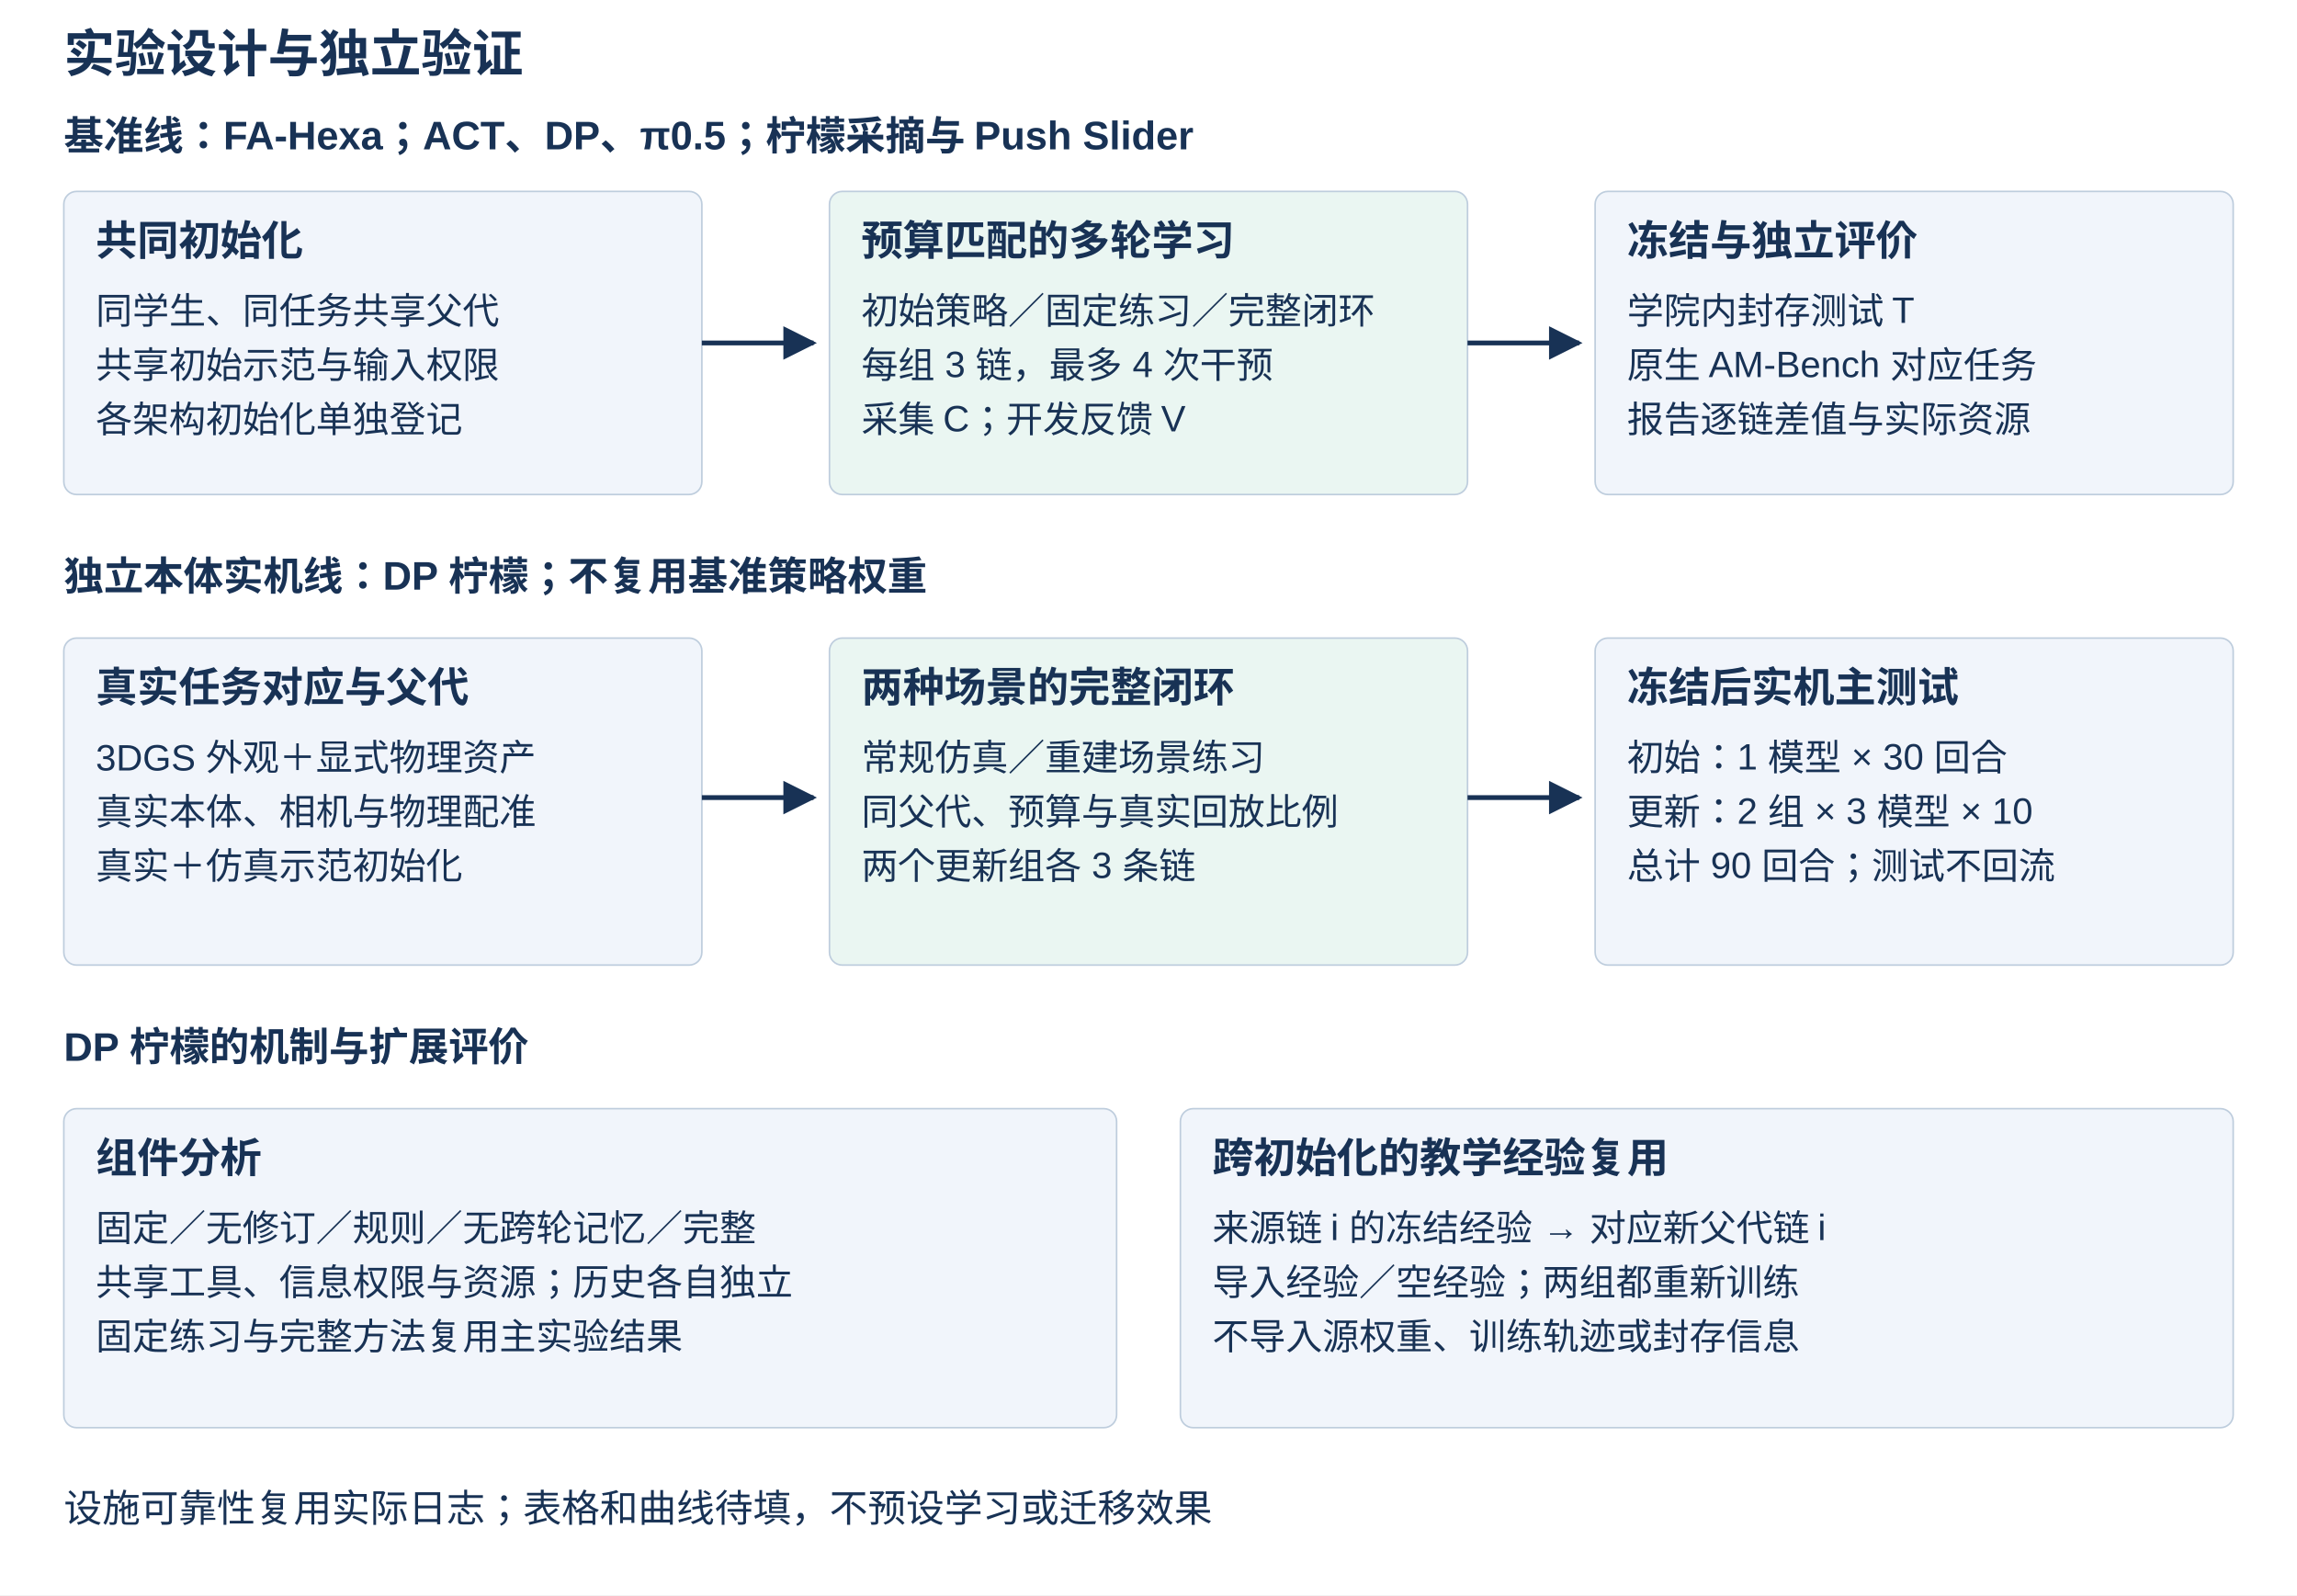
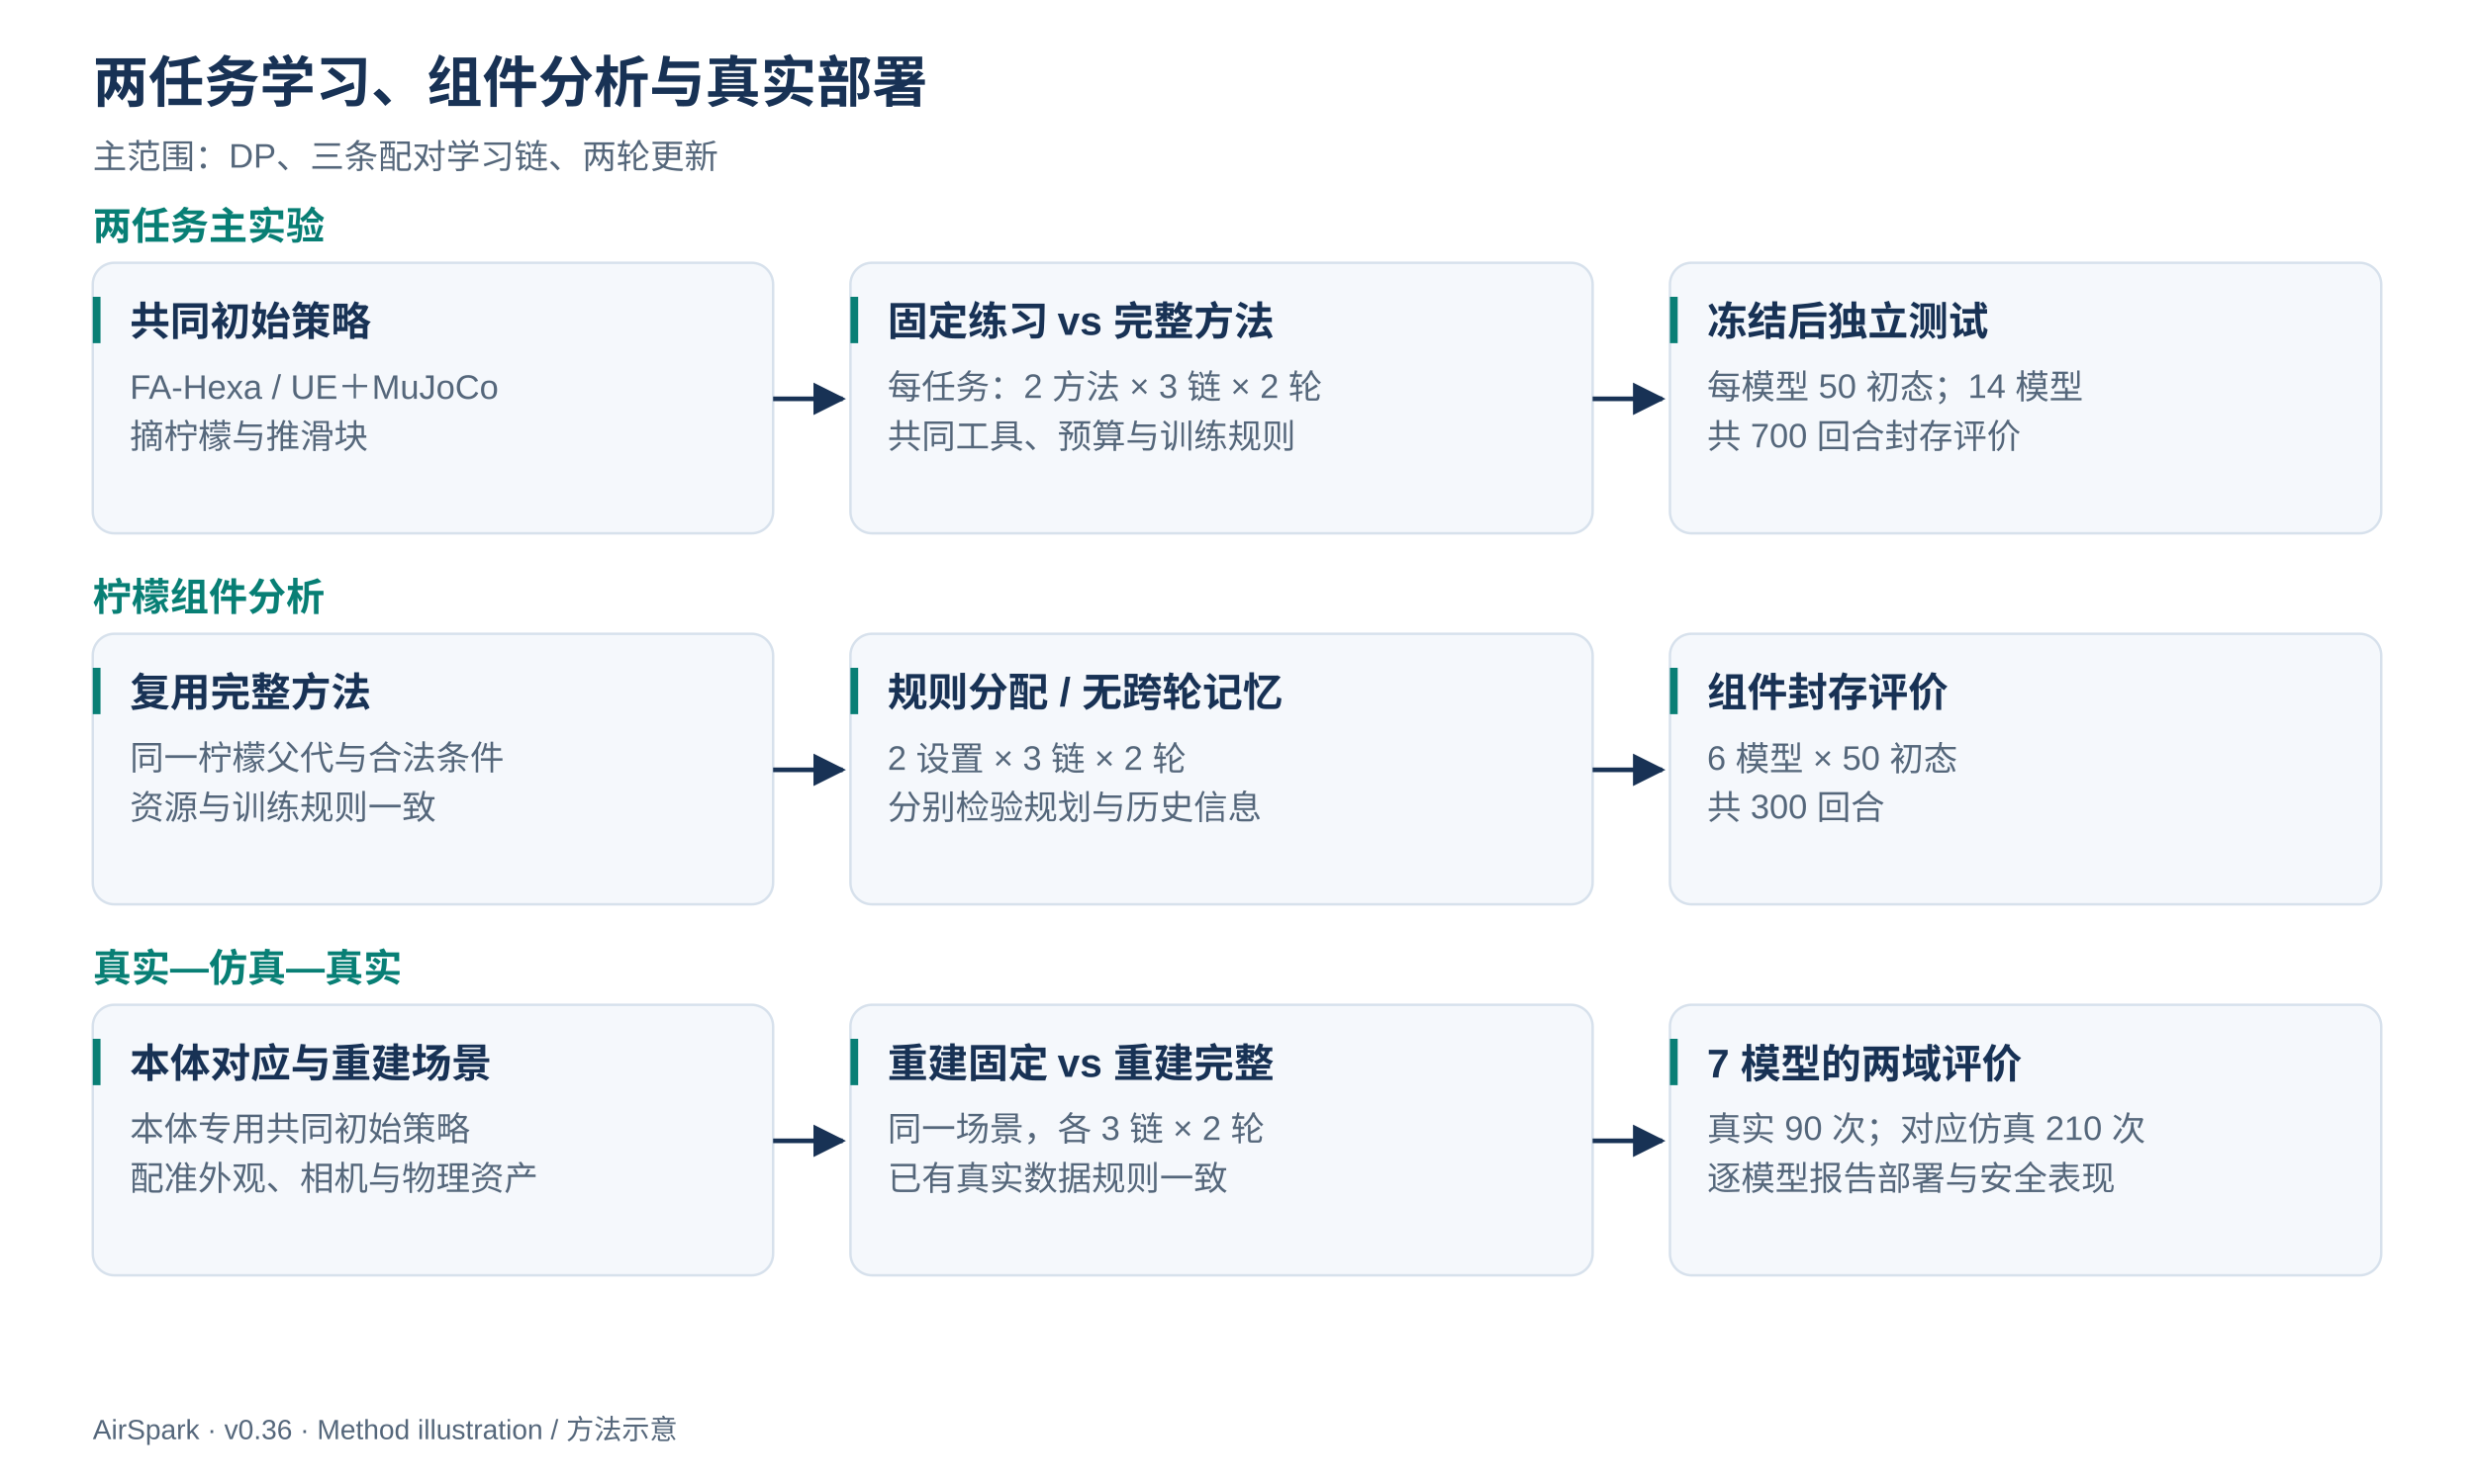
- <svg xmlns="http://www.w3.org/2000/svg" width="1440" height="1000" viewBox="0 0 1440 1000" role="img">
+ <svg xmlns="http://www.w3.org/2000/svg" width="1600" height="960" viewBox="0 0 1600 960" role="img">
  <defs>
-     <marker id="arrow" viewBox="0 0 10 10" refX="9" refY="5" markerWidth="7" markerHeight="7" orient="auto">
-       <path d="M0 0 L10 5 L0 10Z" fill="#183255" />
+     <marker id="navy" viewBox="0 0 10 10" refX="9" refY="5" markerWidth="7" markerHeight="7" orient="auto">
+       <path d="M0 0 L10 5 L0 10 Z" fill="#183255" />
+     </marker>
+     <marker id="teal" viewBox="0 0 10 10" refX="9" refY="5" markerWidth="7" markerHeight="7" orient="auto">
+       <path d="M0 0 L10 5 L0 10 Z" fill="#087f75" />
+     </marker>
+     <marker id="purple" viewBox="0 0 10 10" refX="9" refY="5" markerWidth="7" markerHeight="7" orient="auto">
+       <path d="M0 0 L10 5 L0 10 Z" fill="#7552a5" />
    </marker>
  </defs>
-   <rect width="1440" height="1000" fill="white" />
-   <g font-family="Microsoft YaHei,Arial,sans-serif" fill="#183255">
-     <text x="40" y="45" font-size="32" font-weight="700">实验设计与独立验证</text>
-     <text x="40" y="94" font-size="25" font-weight="700">基准线：FA-Hexa；ACT、DP、π0.5；柠檬采摘与 Push Slider</text>
-     <rect x="40" y="120" width="400" height="190" rx="8" fill="#f1f5fb" stroke="#becddd" />
-     <text x="60" y="160" font-size="26" font-weight="700">共同初始化</text>
-     <text x="60" y="203" font-size="23" font-weight="400">同学生、同任务共享父代</text>
-     <text x="60" y="237" font-size="23" font-weight="400">共享初始示范与输入权限</text>
-     <text x="60" y="271" font-size="23" font-weight="400">各架构初始化单独登记</text>
-     <rect x="520" y="120" width="400" height="190" rx="8" fill="#eaf6f2" stroke="#becddd" />
-     <text x="540" y="160" font-size="26" font-weight="700">预算匹配的多轮学习</text>
-     <text x="540" y="203" font-size="23" font-weight="400">初始策略／固定练习／完整闭环</text>
-     <text x="540" y="237" font-size="23" font-weight="400">每组 3 链，最多 4 次干预</text>
-     <text x="540" y="271" font-size="23" font-weight="400">采集 C；开发反馈 V</text>
-     <rect x="1000" y="120" width="400" height="190" rx="8" fill="#f1f5fb" stroke="#becddd" />
-     <text x="1020" y="160" font-size="26" font-weight="700">冻结与独立评价</text>
-     <text x="1020" y="203" font-size="23" font-weight="400">学院内封存测试 T</text>
-     <text x="1020" y="237" font-size="23" font-weight="400">原生 AM-Bench 对应任务</text>
-     <text x="1020" y="271" font-size="23" font-weight="400">报告逐链差值与实际资源</text>
-     <path d="M440 215 H510" stroke="#183255" stroke-width="3" marker-end="url(#arrow)" />
-     <path d="M920 215 H990" stroke="#183255" stroke-width="3" marker-end="url(#arrow)" />
-     <text x="40" y="370" font-size="25" font-weight="700">独立本体实机线：DP 柠檬；不复用基准策略权重</text>
-     <rect x="40" y="400" width="400" height="205" rx="8" fill="#f1f5fb" stroke="#becddd" />
-     <text x="60" y="440" font-size="26" font-weight="700">真实任务对应与父代</text>
-     <text x="60" y="483" font-size="23" font-weight="400">3DGS 外观＋显式物理资产</text>
-     <text x="60" y="517" font-size="23" font-weight="400">真实本体、相机与物理配准</text>
-     <text x="60" y="551" font-size="23" font-weight="400">真实＋仿真示范初始化</text>
-     <rect x="520" y="400" width="400" height="205" rx="8" fill="#eaf6f2" stroke="#becddd" />
-     <text x="540" y="440" font-size="26" font-weight="700">两种场景的完整闭环</text>
-     <text x="540" y="483" font-size="23" font-weight="400">常规仿真／重建场景练习</text>
-     <text x="540" y="517" font-size="23" font-weight="400">同父代、预算与真实回放比例</text>
-     <text x="540" y="551" font-size="23" font-weight="400">两个更新组各 3 条链</text>
-     <rect x="1000" y="400" width="400" height="205" rx="8" fill="#f1f5fb" stroke="#becddd" />
-     <text x="1020" y="440" font-size="26" font-weight="700">冻结后实机主测试</text>
-     <text x="1020" y="483" font-size="23" font-weight="400">初始：1 模型 × 30 回合</text>
-     <text x="1020" y="517" font-size="23" font-weight="400">更新：2 组 × 3 模型 × 10</text>
-     <text x="1020" y="551" font-size="23" font-weight="400">总计 90 回合；测试不回流</text>
-     <path d="M440 500 H510" stroke="#183255" stroke-width="3" marker-end="url(#arrow)" />
-     <path d="M920 500 H990" stroke="#183255" stroke-width="3" marker-end="url(#arrow)" />
-     <text x="40" y="665" font-size="25" font-weight="700">DP 柠檬的机制与扩展评价</text>
-     <rect x="40" y="695" width="660" height="200" rx="8" fill="#f1f5fb" stroke="#becddd" />
-     <text x="60" y="735" font-size="26" font-weight="700">组件分析</text>
-     <text x="60" y="778" font-size="23" font-weight="400">固定／无修订／规则／无跨轮记忆／完整</text>
-     <text x="60" y="812" font-size="23" font-weight="400">共享工具、信息权限与资源；历史各自独立</text>
-     <text x="60" y="846" font-size="23" font-weight="400">固定练习与完整方法复用主实验结果</text>
-     <rect x="740" y="695" width="660" height="200" rx="8" fill="#f1f5fb" stroke="#becddd" />
-     <text x="760" y="735" font-size="26" font-weight="700">跨初始化的教学经验复用</text>
-     <text x="760" y="778" font-size="23" font-weight="400">来源链 i 的冻结经验 → 对应新父代链 i</text>
-     <text x="760" y="812" font-size="23" font-weight="400">导入经验／空经验；两组都重新训练</text>
-     <text x="760" y="846" font-size="23" font-weight="400">不导入源权重、训练轨迹或封存信息</text>
-     <text x="40" y="954" font-size="24" font-weight="400">设施可靠性复用实际日志；表格和曲线待填，不预设学习或迁移效果</text>
-   </g>
+   <rect width="1600" height="960" fill="white" />
+   <text x="60" y="66" fill="#183255" font-size="36" font-weight="700" font-family="Arial,Microsoft YaHei,Noto Sans CJK SC,sans-serif">两任务学习、组件分析与真实部署</text>
+   <text x="60" y="109" fill="#55677b" font-size="22" font-weight="400" font-family="Arial,Microsoft YaHei,Noto Sans CJK SC,sans-serif">主范围：DP、三条配对学习链、两轮更新</text>
+   <text x="60" y="155" fill="#087f75" font-size="25" font-weight="700" font-family="Arial,Microsoft YaHei,Noto Sans CJK SC,sans-serif">两任务主实验</text>
+   <rect x="60" y="170" width="440" height="175" rx="14" fill="#f5f8fc" stroke="#d7e1ec" stroke-width="1.6" />
+   <rect x="60" y="192" width="5" height="30" fill="#087f75" />
+   <text x="84" y="217" fill="#183255" font-size="26" font-weight="700" font-family="Arial,Microsoft YaHei,Noto Sans CJK SC,sans-serif">共同初始策略</text>
+   <text x="84" y="258" fill="#55677b" font-size="22" font-weight="400" font-family="Arial,Microsoft YaHei,Noto Sans CJK SC,sans-serif">FA-Hexa / UE＋MuJoCo</text>
+   <text x="84" y="290" fill="#55677b" font-size="22" font-weight="400" font-family="Arial,Microsoft YaHei,Noto Sans CJK SC,sans-serif">摘柠檬与推滑块</text>
+   <rect x="550" y="170" width="480" height="175" rx="14" fill="#f5f8fc" stroke="#d7e1ec" stroke-width="1.6" />
+   <rect x="550" y="192" width="5" height="30" fill="#087f75" />
+   <text x="574" y="217" fill="#183255" font-size="26" font-weight="700" font-family="Arial,Microsoft YaHei,Noto Sans CJK SC,sans-serif">固定练习 vs 完整方法</text>
+   <text x="574" y="258" fill="#55677b" font-size="22" font-weight="400" font-family="Arial,Microsoft YaHei,Noto Sans CJK SC,sans-serif">每任务：2 方法 × 3 链 × 2 轮</text>
+   <text x="574" y="290" fill="#55677b" font-size="22" font-weight="400" font-family="Arial,Microsoft YaHei,Noto Sans CJK SC,sans-serif">共同工具、预算与训练规则</text>
+   <rect x="1080" y="170" width="460" height="175" rx="14" fill="#f5f8fc" stroke="#d7e1ec" stroke-width="1.6" />
+   <rect x="1080" y="192" width="5" height="30" fill="#087f75" />
+   <text x="1104" y="217" fill="#183255" font-size="26" font-weight="700" font-family="Arial,Microsoft YaHei,Noto Sans CJK SC,sans-serif">冻结后独立测试</text>
+   <text x="1104" y="258" fill="#55677b" font-size="22" font-weight="400" font-family="Arial,Microsoft YaHei,Noto Sans CJK SC,sans-serif">每模型 50 初态；14 模型</text>
+   <text x="1104" y="290" fill="#55677b" font-size="22" font-weight="400" font-family="Arial,Microsoft YaHei,Noto Sans CJK SC,sans-serif">共 700 回合封存评价</text>
+   <path d="M500 258 L545 258" fill="none" stroke="#183255" stroke-width="3" marker-end="url(#navy)" />
+   <path d="M1030 258 L1075 258" fill="none" stroke="#183255" stroke-width="3" marker-end="url(#navy)" />
+   <text x="60" y="395" fill="#087f75" font-size="25" font-weight="700" font-family="Arial,Microsoft YaHei,Noto Sans CJK SC,sans-serif">柠檬组件分析</text>
+   <rect x="60" y="410" width="440" height="175" rx="14" fill="#f5f8fc" stroke="#d7e1ec" stroke-width="1.6" />
+   <rect x="60" y="432" width="5" height="30" fill="#087f75" />
+   <text x="84" y="457" fill="#183255" font-size="26" font-weight="700" font-family="Arial,Microsoft YaHei,Noto Sans CJK SC,sans-serif">复用完整方法</text>
+   <text x="84" y="498" fill="#55677b" font-size="22" font-weight="400" font-family="Arial,Microsoft YaHei,Noto Sans CJK SC,sans-serif">同一柠檬父代与合法条件</text>
+   <text x="84" y="530" fill="#55677b" font-size="22" font-weight="400" font-family="Arial,Microsoft YaHei,Noto Sans CJK SC,sans-serif">资源与训练规则一致</text>
+   <rect x="550" y="410" width="480" height="175" rx="14" fill="#f5f8fc" stroke="#d7e1ec" stroke-width="1.6" />
+   <rect x="550" y="432" width="5" height="30" fill="#087f75" />
+   <text x="574" y="457" fill="#183255" font-size="26" font-weight="700" font-family="Arial,Microsoft YaHei,Noto Sans CJK SC,sans-serif">规则分配 / 无跨轮记忆</text>
+   <text x="574" y="498" fill="#55677b" font-size="22" font-weight="400" font-family="Arial,Microsoft YaHei,Noto Sans CJK SC,sans-serif">2 设置 × 3 链 × 2 轮</text>
+   <text x="574" y="530" fill="#55677b" font-size="22" font-weight="400" font-family="Arial,Microsoft YaHei,Noto Sans CJK SC,sans-serif">分别检验规划与历史信息</text>
+   <rect x="1080" y="410" width="460" height="175" rx="14" fill="#f5f8fc" stroke="#d7e1ec" stroke-width="1.6" />
+   <rect x="1080" y="432" width="5" height="30" fill="#087f75" />
+   <text x="1104" y="457" fill="#183255" font-size="26" font-weight="700" font-family="Arial,Microsoft YaHei,Noto Sans CJK SC,sans-serif">组件封存评价</text>
+   <text x="1104" y="498" fill="#55677b" font-size="22" font-weight="400" font-family="Arial,Microsoft YaHei,Noto Sans CJK SC,sans-serif">6 模型 × 50 初态</text>
+   <text x="1104" y="530" fill="#55677b" font-size="22" font-weight="400" font-family="Arial,Microsoft YaHei,Noto Sans CJK SC,sans-serif">共 300 回合</text>
+   <path d="M500 498 L545 498" fill="none" stroke="#183255" stroke-width="3" marker-end="url(#navy)" />
+   <path d="M1030 498 L1075 498" fill="none" stroke="#183255" stroke-width="3" marker-end="url(#navy)" />
+   <text x="60" y="635" fill="#087f75" font-size="25" font-weight="700" font-family="Arial,Microsoft YaHei,Noto Sans CJK SC,sans-serif">真实—仿真—真实</text>
+   <rect x="60" y="650" width="440" height="175" rx="14" fill="#f5f8fc" stroke="#d7e1ec" stroke-width="1.6" />
+   <rect x="60" y="672" width="5" height="30" fill="#087f75" />
+   <text x="84" y="697" fill="#183255" font-size="26" font-weight="700" font-family="Arial,Microsoft YaHei,Noto Sans CJK SC,sans-serif">本体对应与重建场景</text>
+   <text x="84" y="738" fill="#55677b" font-size="22" font-weight="400" font-family="Arial,Microsoft YaHei,Noto Sans CJK SC,sans-serif">本体专用共同初始策略</text>
+   <text x="84" y="770" fill="#55677b" font-size="22" font-weight="400" font-family="Arial,Microsoft YaHei,Noto Sans CJK SC,sans-serif">配准外观、相机与物理资产</text>
+   <rect x="550" y="650" width="480" height="175" rx="14" fill="#f5f8fc" stroke="#d7e1ec" stroke-width="1.6" />
+   <rect x="550" y="672" width="5" height="30" fill="#087f75" />
+   <text x="574" y="697" fill="#183255" font-size="26" font-weight="700" font-family="Arial,Microsoft YaHei,Noto Sans CJK SC,sans-serif">重建固定 vs 重建完整</text>
+   <text x="574" y="738" fill="#55677b" font-size="22" font-weight="400" font-family="Arial,Microsoft YaHei,Noto Sans CJK SC,sans-serif">同一场景，各 3 链 × 2 轮</text>
+   <text x="574" y="770" fill="#55677b" font-size="22" font-weight="400" font-family="Arial,Microsoft YaHei,Noto Sans CJK SC,sans-serif">已有真实数据规则一致</text>
+   <rect x="1080" y="650" width="460" height="175" rx="14" fill="#f5f8fc" stroke="#d7e1ec" stroke-width="1.6" />
+   <rect x="1080" y="672" width="5" height="30" fill="#087f75" />
+   <text x="1104" y="697" fill="#183255" font-size="26" font-weight="700" font-family="Arial,Microsoft YaHei,Noto Sans CJK SC,sans-serif">7 模型的两域评价</text>
+   <text x="1104" y="738" fill="#55677b" font-size="22" font-weight="400" font-family="Arial,Microsoft YaHei,Noto Sans CJK SC,sans-serif">真实 90 次；对应仿真 210 次</text>
+   <text x="1104" y="770" fill="#55677b" font-size="22" font-weight="400" font-family="Arial,Microsoft YaHei,Noto Sans CJK SC,sans-serif">逐模型报告部署与安全表现</text>
+   <path d="M500 738 L545 738" fill="none" stroke="#183255" stroke-width="3" marker-end="url(#navy)" />
+   <path d="M1030 738 L1075 738" fill="none" stroke="#183255" stroke-width="3" marker-end="url(#navy)" />
+   <text x="60" y="931" fill="#55677b" font-size="18" font-weight="400" font-family="Arial,Microsoft YaHei,Noto Sans CJK SC,sans-serif">AirSpark  ·  v0.36  ·  Method illustration / 方法示意</text>
</svg>
